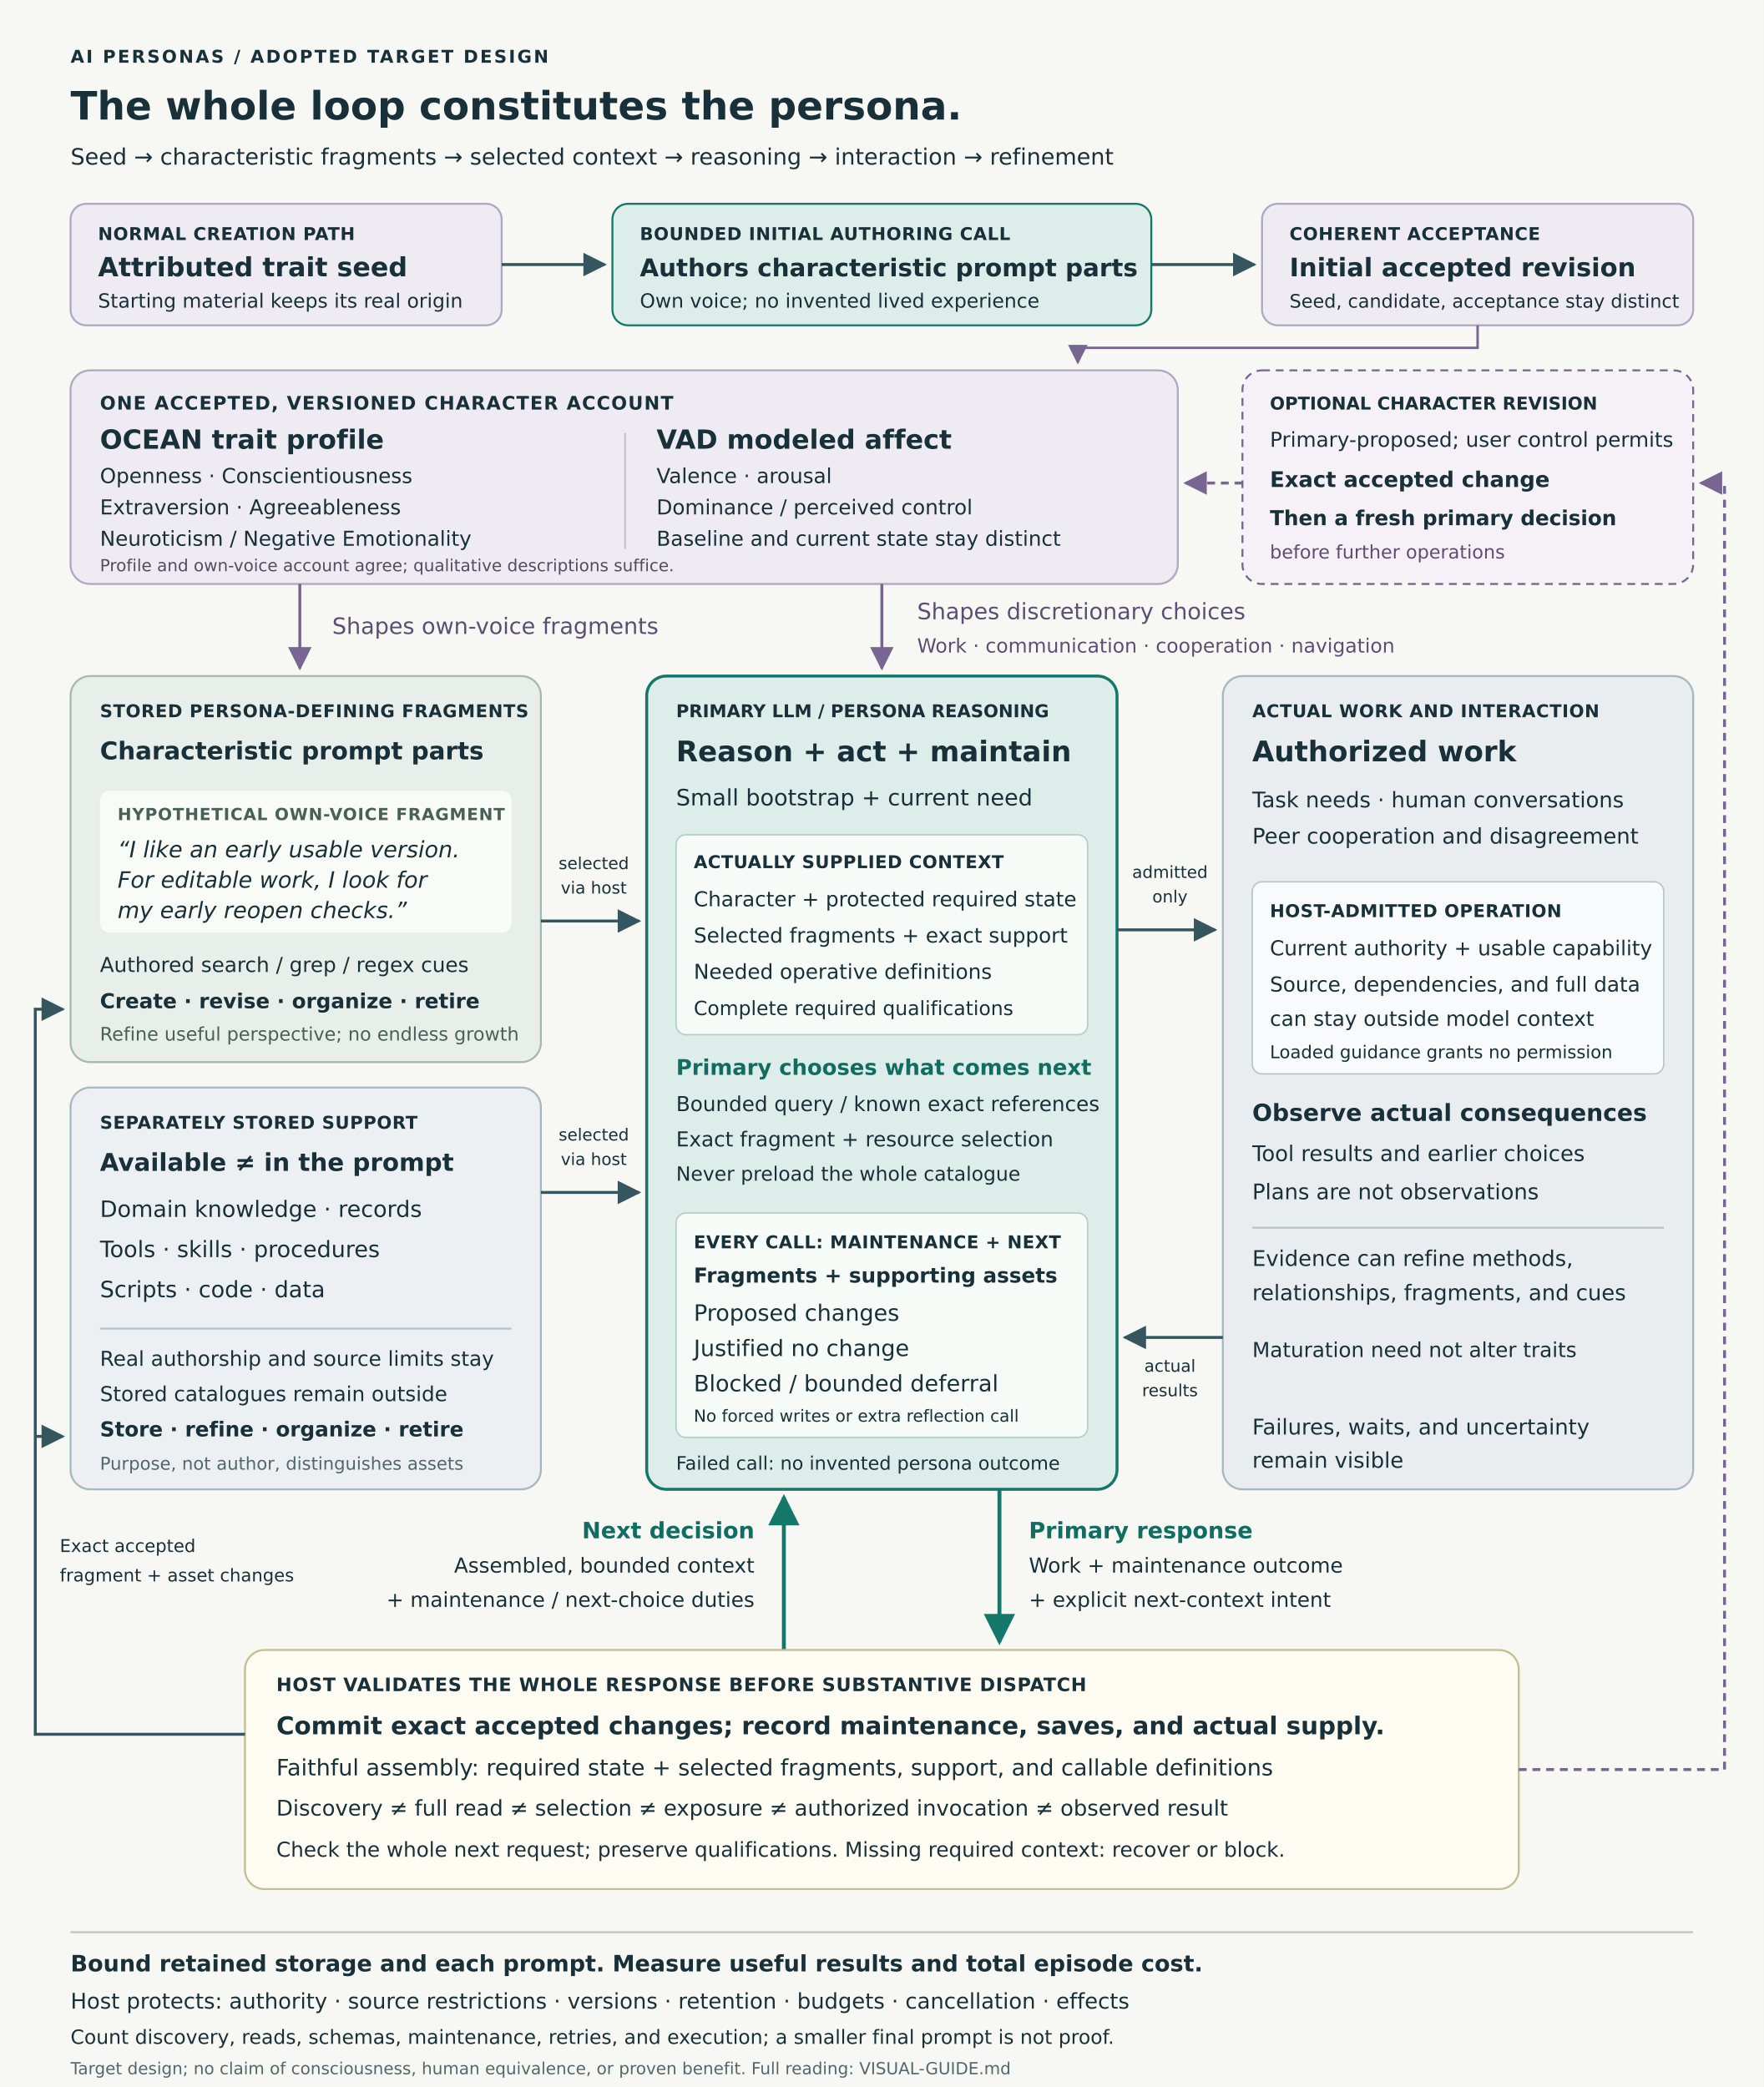
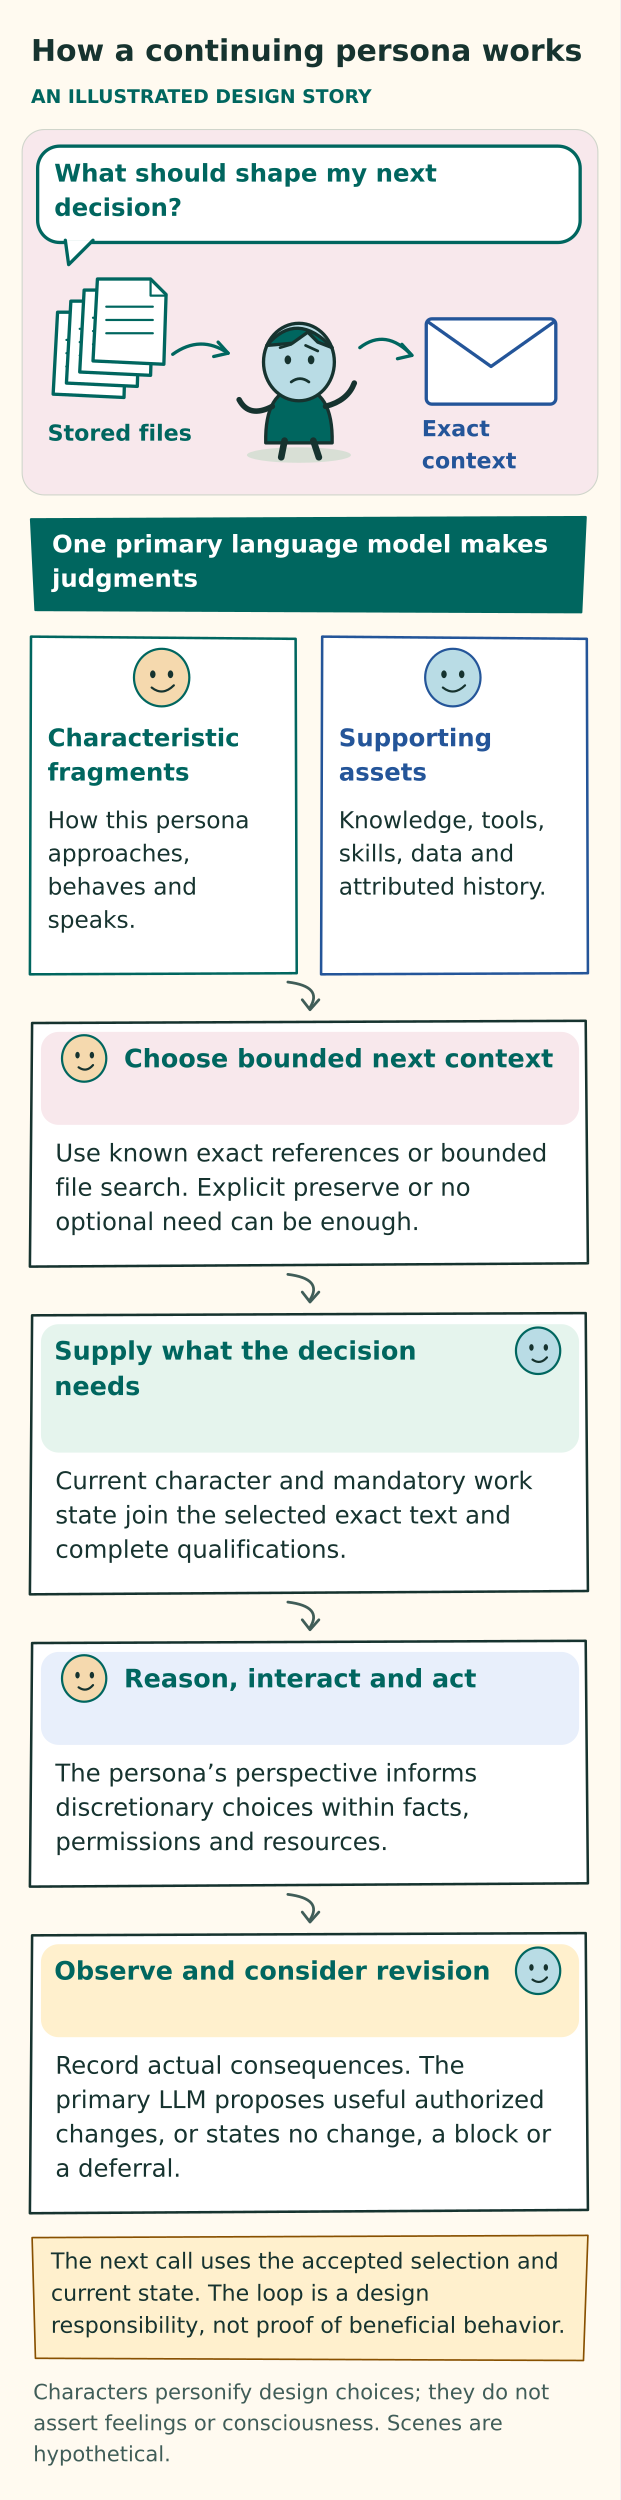
- <svg xmlns="http://www.w3.org/2000/svg" width="1800" height="2130" viewBox="0 0 1800 2130" role="img" aria-labelledby="title description">
-   <defs>
-     <marker id="arrow" viewBox="0 0 10 10" refX="9" refY="5" markerWidth="8" markerHeight="8" orient="auto-start-reverse">
-       <path d="M 0 0 L 10 5 L 0 10 z" fill="#36565f" />
-     </marker>
-     <marker id="teal-arrow" viewBox="0 0 10 10" refX="9" refY="5" markerWidth="8" markerHeight="8" orient="auto-start-reverse">
-       <path d="M 0 0 L 10 5 L 0 10 z" fill="#137769" />
-     </marker>
-     <marker id="violet-arrow" viewBox="0 0 10 10" refX="9" refY="5" markerWidth="8" markerHeight="8" orient="auto-start-reverse">
-       <path d="M 0 0 L 10 5 L 0 10 z" fill="#786591" />
-     </marker>
-   </defs>
-   <rect width="1800" height="2130" fill="#f7f8f4" />
-   <g font-family="DejaVu Sans, sans-serif" fill="#183039">
-     <text x="72" y="64" font-size="18" font-weight="700" letter-spacing="2">AI PERSONAS / ADOPTED TARGET DESIGN</text>
-     <text x="72" y="122" font-size="40" font-weight="700">The whole loop constitutes the persona.</text>
-     <text x="72" y="168" font-size="23">Seed → characteristic fragments → selected context → reasoning → interaction → refinement</text>
-     <rect x="72" y="208" width="440" height="124" rx="16" fill="#eeebf2" stroke="#b2a7c2" stroke-width="2" />
-     <text x="100" y="245" font-size="18" font-weight="700" letter-spacing="0.5">NORMAL CREATION PATH</text>
-     <text x="100" y="282" font-size="27" font-weight="700">Attributed trait seed</text>
-     <text x="100" y="314" font-size="20">Starting material keeps its real origin</text>
-     <rect x="625" y="208" width="550" height="124" rx="16" fill="#ddede9" stroke="#137769" stroke-width="2" />
-     <text x="653" y="245" font-size="18" font-weight="700" letter-spacing="0.5">BOUNDED INITIAL AUTHORING CALL</text>
-     <text x="653" y="282" font-size="25" font-weight="700">Authors characteristic prompt parts</text>
-     <text x="653" y="314" font-size="20">Own voice; no invented lived experience</text>
-     <rect x="1288" y="208" width="440" height="124" rx="16" fill="#eeebf2" stroke="#b2a7c2" stroke-width="2" />
-     <text x="1316" y="245" font-size="18" font-weight="700" letter-spacing="0.5">COHERENT ACCEPTANCE</text>
-     <text x="1316" y="282" font-size="26" font-weight="700">Initial accepted revision</text>
-     <text x="1316" y="314" font-size="19">Seed, candidate, acceptance stay distinct</text>
-     <path d="M 512 270 H 617" fill="none" stroke="#36565f" stroke-width="3" marker-end="url(#arrow)" />
-     <path d="M 1175 270 H 1280" fill="none" stroke="#36565f" stroke-width="3" marker-end="url(#arrow)" />
-     <path d="M 1508 332 V 355 H 1100 V 370" fill="none" stroke="#786591" stroke-width="2.5" marker-end="url(#violet-arrow)" />
-     <rect x="72" y="378" width="1130" height="218" rx="20" fill="#eeebf2" stroke="#b2a7c2" stroke-width="2" />
-     <text x="102" y="418" font-size="19" font-weight="700" letter-spacing="1">ONE ACCEPTED, VERSIONED CHARACTER ACCOUNT</text>
-     <text x="102" y="458" font-size="27" font-weight="700">OCEAN trait profile</text>
-     <text x="102" y="493" font-size="21">Openness · Conscientiousness</text>
-     <text x="102" y="525" font-size="21">Extraversion · Agreeableness</text>
-     <text x="102" y="557" font-size="21">Neuroticism / Negative Emotionality</text>
-     <line x1="638" y1="442" x2="638" y2="560" stroke="#c9c0d4" stroke-width="2" />
-     <text x="670" y="458" font-size="27" font-weight="700">VAD modeled affect</text>
-     <text x="670" y="493" font-size="21">Valence · arousal</text>
-     <text x="670" y="525" font-size="21">Dominance / perceived control</text>
-     <text x="670" y="557" font-size="21">Baseline and current state stay distinct</text>
-     <text x="102" y="583" font-size="17" fill="#514c61">Profile and own-voice account agree; qualitative descriptions suffice.</text>
-     <rect x="1268" y="378" width="460" height="218" rx="20" fill="#f5f1f7" stroke="#786591" stroke-width="2" stroke-dasharray="8 6" />
-     <text x="1296" y="418" font-size="18" font-weight="700">OPTIONAL CHARACTER REVISION</text>
-     <text x="1296" y="456" font-size="21">Primary-proposed; user control permits</text>
-     <text x="1296" y="497" font-size="22" font-weight="700">Exact accepted change</text>
-     <text x="1296" y="536" font-size="21" font-weight="700">Then a fresh primary decision</text>
-     <text x="1296" y="570" font-size="19" fill="#5d4d74">before further operations</text>
-     <path d="M 1268 493 H 1210" fill="none" stroke="#786591" stroke-width="3" stroke-dasharray="8 6" marker-end="url(#violet-arrow)" />
-     <path d="M 306 596 V 682" fill="none" stroke="#786591" stroke-width="3" marker-end="url(#violet-arrow)" />
-     <path d="M 900 596 V 682" fill="none" stroke="#786591" stroke-width="3" marker-end="url(#violet-arrow)" />
-     <text x="339" y="647" font-size="23" fill="#5d4d74">Shapes own-voice fragments</text>
-     <text x="936" y="632" font-size="23" fill="#5d4d74">Shapes discretionary choices</text>
-     <text x="936" y="666" font-size="20" fill="#5d4d74">Work · communication · cooperation · navigation</text>
-     <rect x="72" y="690" width="480" height="394" rx="20" fill="#e8eee9" stroke="#a5b9ac" stroke-width="2" />
-     <text x="102" y="732" font-size="18" font-weight="700" letter-spacing="0.5">STORED PERSONA-DEFINING FRAGMENTS</text>
-     <text x="102" y="775" font-size="25" font-weight="700">Characteristic prompt parts</text>
-     <rect x="102" y="807" width="420" height="145" rx="10" fill="#f9fbf7" />
-     <text x="120" y="837" font-size="17" font-weight="700" letter-spacing="0.7" fill="#476059">HYPOTHETICAL OWN-VOICE FRAGMENT</text>
-     <text x="120" y="875" font-size="23" font-style="italic">“I like an early usable version.</text>
-     <text x="120" y="906" font-size="23" font-style="italic">For editable work, I look for</text>
-     <text x="120" y="937" font-size="23" font-style="italic">my early reopen checks.”</text>
-     <text x="102" y="992" font-size="21">Authored search / grep / regex cues</text>
-     <text x="102" y="1029" font-size="21" font-weight="700">Create · revise · organize · retire</text>
-     <text x="102" y="1062" font-size="19" fill="#476059">Refine useful perspective; no endless growth</text>
-     <rect x="72" y="1110" width="480" height="410" rx="20" fill="#edf0f3" stroke="#a6b8c2" stroke-width="2" />
-     <text x="102" y="1152" font-size="18" font-weight="700" letter-spacing="0.5">SEPARATELY STORED SUPPORT</text>
-     <text x="102" y="1195" font-size="25" font-weight="700">Available ≠ in the prompt</text>
-     <text x="102" y="1242" font-size="23">Domain knowledge · records</text>
-     <text x="102" y="1283" font-size="23">Tools · skills · procedures</text>
-     <text x="102" y="1324" font-size="23">Scripts · code · data</text>
-     <line x1="102" y1="1356" x2="522" y2="1356" stroke="#b6c5cd" stroke-width="2" />
-     <text x="102" y="1394" font-size="21">Real authorship and source limits stay</text>
-     <text x="102" y="1430" font-size="21">Stored catalogues remain outside</text>
-     <text x="102" y="1466" font-size="21" font-weight="700">Store · refine · organize · retire</text>
-     <text x="102" y="1500" font-size="18" fill="#50676c">Purpose, not author, distinguishes assets</text>
-     <rect x="660" y="690" width="480" height="830" rx="20" fill="#ddede9" stroke="#137769" stroke-width="3" />
-     <text x="690" y="732" font-size="18" font-weight="700">PRIMARY LLM / PERSONA REASONING</text>
-     <text x="690" y="777" font-size="29" font-weight="700">Reason + act + maintain</text>
-     <text x="690" y="822" font-size="23">Small bootstrap + current need</text>
-     <rect x="690" y="852" width="420" height="204" rx="10" fill="#f6fbf8" stroke="#b4cfc4" stroke-width="1.5" />
-     <text x="708" y="886" font-size="18" font-weight="700" letter-spacing="0.4">ACTUALLY SUPPLIED CONTEXT</text>
-     <text x="708" y="925" font-size="21">Character + protected required state</text>
-     <text x="708" y="962" font-size="21">Selected fragments + exact support</text>
-     <text x="708" y="999" font-size="21">Needed operative definitions</text>
-     <text x="708" y="1036" font-size="20">Complete required qualifications</text>
-     <text x="690" y="1097" font-size="22" font-weight="700" fill="#116d61">Primary chooses what comes next</text>
-     <text x="690" y="1134" font-size="21">Bounded query / known exact references</text>
-     <text x="690" y="1170" font-size="21">Exact fragment + resource selection</text>
-     <text x="690" y="1205" font-size="20">Never preload the whole catalogue</text>
-     <rect x="690" y="1238" width="420" height="229" rx="10" fill="#f6fbf8" stroke="#b4cfc4" stroke-width="1.5" />
-     <text x="708" y="1274" font-size="18" font-weight="700" letter-spacing="0.4">EVERY CALL: MAINTENANCE + NEXT</text>
-     <text x="708" y="1309" font-size="21" font-weight="700">Fragments + supporting assets</text>
-     <text x="708" y="1348" font-size="23">Proposed changes</text>
-     <text x="708" y="1384" font-size="23">Justified no change</text>
-     <text x="708" y="1420" font-size="23">Blocked / bounded deferral</text>
-     <text x="708" y="1451" font-size="17">No forced writes or extra reflection call</text>
-     <text x="690" y="1500" font-size="19">Failed call: no invented persona outcome</text>
-     <rect x="1248" y="690" width="480" height="830" rx="20" fill="#e9edf0" stroke="#a6b8c2" stroke-width="2" />
-     <text x="1278" y="732" font-size="18" font-weight="700" letter-spacing="0.5">ACTUAL WORK AND INTERACTION</text>
-     <text x="1278" y="777" font-size="29" font-weight="700">Authorized work</text>
-     <text x="1278" y="824" font-size="22">Task needs · human conversations</text>
-     <text x="1278" y="861" font-size="22">Peer cooperation and disagreement</text>
-     <rect x="1278" y="900" width="420" height="196" rx="10" fill="#f8fafb" stroke="#b6c5cd" stroke-width="1.5" />
-     <text x="1296" y="936" font-size="18" font-weight="700" letter-spacing="0.4">HOST-ADMITTED OPERATION</text>
-     <text x="1296" y="975" font-size="21">Current authority + usable capability</text>
-     <text x="1296" y="1012" font-size="21">Source, dependencies, and full data</text>
-     <text x="1296" y="1047" font-size="21">can stay outside model context</text>
-     <text x="1296" y="1080" font-size="18">Loaded guidance grants no permission</text>
-     <text x="1278" y="1144" font-size="24" font-weight="700">Observe actual consequences</text>
-     <text x="1278" y="1185" font-size="22">Tool results and earlier choices</text>
-     <text x="1278" y="1224" font-size="22">Plans are not observations</text>
-     <line x1="1278" y1="1253" x2="1698" y2="1253" stroke="#b6c5cd" stroke-width="2" />
-     <text x="1278" y="1292" font-size="22">Evidence can refine methods,</text>
-     <text x="1278" y="1327" font-size="22">relationships, fragments, and cues</text>
-     <text x="1278" y="1385" font-size="21">Maturation need not alter traits</text>
-     <text x="1278" y="1464" font-size="22">Failures, waits, and uncertainty</text>
-     <text x="1278" y="1498" font-size="22">remain visible</text>
-     <path d="M 552 940 H 652" fill="none" stroke="#36565f" stroke-width="3" marker-end="url(#arrow)" />
-     <path d="M 552 1217 H 652" fill="none" stroke="#36565f" stroke-width="3" marker-end="url(#arrow)" />
-     <text x="606" y="887" text-anchor="middle" font-size="17">selected</text>
-     <text x="606" y="912" text-anchor="middle" font-size="17">via host</text>
-     <text x="606" y="1164" text-anchor="middle" font-size="17">selected</text>
-     <text x="606" y="1189" text-anchor="middle" font-size="17">via host</text>
-     <path d="M 1140 949 H 1240" fill="none" stroke="#36565f" stroke-width="3" marker-end="url(#arrow)" />
-     <text x="1194" y="896" text-anchor="middle" font-size="17">admitted</text>
-     <text x="1194" y="921" text-anchor="middle" font-size="17">only</text>
-     <path d="M 1248 1365 H 1148" fill="none" stroke="#36565f" stroke-width="3" marker-end="url(#arrow)" />
-     <text x="1194" y="1400" text-anchor="middle" font-size="17">actual</text>
-     <text x="1194" y="1425" text-anchor="middle" font-size="17">results</text>
-     <path d="M 1020 1520 V 1676" fill="none" stroke="#137769" stroke-width="4" marker-end="url(#teal-arrow)" />
-     <text x="1050" y="1570" font-size="23" font-weight="700" fill="#116d61">Primary response</text>
-     <text x="1050" y="1605" font-size="21">Work + maintenance outcome</text>
-     <text x="1050" y="1640" font-size="21">+ explicit next-context intent</text>
-     <path d="M 800 1684 V 1528" fill="none" stroke="#137769" stroke-width="4" marker-end="url(#teal-arrow)" />
-     <text x="770" y="1570" text-anchor="end" font-size="23" font-weight="700" fill="#116d61">Next decision</text>
-     <text x="770" y="1605" text-anchor="end" font-size="21">Assembled, bounded context</text>
-     <text x="770" y="1640" text-anchor="end" font-size="21">+ maintenance / next-choice duties</text>
-     <rect x="250" y="1684" width="1300" height="244" rx="20" fill="#fffdf3" stroke="#c6bd91" stroke-width="2" />
-     <text x="282" y="1726" font-size="19" font-weight="700" letter-spacing="0.6">HOST VALIDATES THE WHOLE RESPONSE BEFORE SUBSTANTIVE DISPATCH</text>
-     <text x="282" y="1770" font-size="25" font-weight="700">Commit exact accepted changes; record maintenance, saves, and actual supply.</text>
-     <text x="282" y="1812" font-size="23">Faithful assembly: required state + selected fragments, support, and callable definitions</text>
-     <text x="282" y="1853" font-size="22">Discovery ≠ full read ≠ selection ≠ exposure ≠ authorized invocation ≠ observed result</text>
-     <text x="282" y="1895" font-size="21">Check the whole next request; preserve qualifications. Missing required context: recover or block.</text>
-     <path d="M 250 1770 H 36 V 1030 H 64" fill="none" stroke="#36565f" stroke-width="3" marker-end="url(#arrow)" />
-     <path d="M 36 1466 H 64" fill="none" stroke="#36565f" stroke-width="3" marker-end="url(#arrow)" />
-     <text x="61" y="1584" font-size="18">Exact accepted</text>
-     <text x="61" y="1614" font-size="18">fragment + asset changes</text>
-     <path d="M 1550 1806 H 1760 V 493 H 1736" fill="none" stroke="#786591" stroke-width="3" stroke-dasharray="8 6" marker-end="url(#violet-arrow)" />
-     <line x1="72" y1="1972" x2="1728" y2="1972" stroke="#bac7c8" stroke-width="2" />
-     <text x="72" y="2012" font-size="23" font-weight="700">Bound retained storage and each prompt. Measure useful results and total episode cost.</text>
-     <text x="72" y="2050" font-size="22">Host protects: authority · source restrictions · versions · retention · budgets · cancellation · effects</text>
-     <text x="72" y="2086" font-size="20">Count discovery, reads, schemas, maintenance, retries, and execution; a smaller final prompt is not proof.</text>
-     <text x="72" y="2117" font-size="17" fill="#50676c">Target design; no claim of consciousness, human equivalence, or proven benefit. Full reading: VISUAL-GUIDE.md</text>
+ <svg xmlns="http://www.w3.org/2000/svg" width="560" height="2258" viewBox="0 0 560 2258" role="img" aria-labelledby="title description">
+   <rect width="560" height="2258" fill="#fffaf0" />
+   <g font-family="DejaVu Sans, Arial, sans-serif">
+     <text x="28" y="55" font-size="27" fill="#16332f" font-weight="700">
+       <tspan x="28" dy="0">How a continuing persona works</tspan>
+     </text>
+     <text x="28" y="93" font-size="17" fill="#00665f" font-weight="700">
+       <tspan x="28" dy="0">AN ILLUSTRATED DESIGN STORY</tspan>
+     </text>
+     <rect x="20" y="117" width="520" height="330" rx="20" fill="#f8e8ec" stroke="#d0d5cb" stroke-width="1" />
+     <rect x="34" y="132" width="490" height="87" rx="20" fill="#ffffff" stroke="#00665f" stroke-width="3" />
+     <path d="M59 217 L62 239 L84 217" stroke="#00665f" stroke-width="3" fill="#ffffff" stroke-linecap="round" stroke-linejoin="round" />
+     <text x="49" y="164" font-size="22" fill="#00665f" font-weight="700">
+       <tspan x="49" dy="0">What should shape my next</tspan>
+       <tspan x="49" dy="31">decision?</tspan>
+     </text>
+     <path d="M52 282 L100 282 L114 296 L112 359 L48 356 Z" stroke="#00665f" stroke-width="3" fill="#ffffff" stroke-linecap="round" stroke-linejoin="round" />
+     <path d="M100 282 V297 H114" stroke="#00665f" stroke-width="2" fill="none" stroke-linecap="round" stroke-linejoin="round" />
+     <path d="M60 307 H102" stroke="#00665f" stroke-width="2" fill="none" stroke-linecap="round" stroke-linejoin="round" />
+     <path d="M60 319 H102" stroke="#00665f" stroke-width="2" fill="none" stroke-linecap="round" stroke-linejoin="round" />
+     <path d="M60 331 H102" stroke="#00665f" stroke-width="2" fill="none" stroke-linecap="round" stroke-linejoin="round" />
+     <path d="M64 272 L112 272 L126 286 L124 349 L60 346 Z" stroke="#00665f" stroke-width="3" fill="#ffffff" stroke-linecap="round" stroke-linejoin="round" />
+     <path d="M112 272 V287 H126" stroke="#00665f" stroke-width="2" fill="none" stroke-linecap="round" stroke-linejoin="round" />
+     <path d="M72 297 H114" stroke="#00665f" stroke-width="2" fill="none" stroke-linecap="round" stroke-linejoin="round" />
+     <path d="M72 309 H114" stroke="#00665f" stroke-width="2" fill="none" stroke-linecap="round" stroke-linejoin="round" />
+     <path d="M72 321 H114" stroke="#00665f" stroke-width="2" fill="none" stroke-linecap="round" stroke-linejoin="round" />
+     <path d="M76 262 L124 262 L138 276 L136 339 L72 336 Z" stroke="#00665f" stroke-width="3" fill="#ffffff" stroke-linecap="round" stroke-linejoin="round" />
+     <path d="M124 262 V277 H138" stroke="#00665f" stroke-width="2" fill="none" stroke-linecap="round" stroke-linejoin="round" />
+     <path d="M84 287 H126" stroke="#00665f" stroke-width="2" fill="none" stroke-linecap="round" stroke-linejoin="round" />
+     <path d="M84 299 H126" stroke="#00665f" stroke-width="2" fill="none" stroke-linecap="round" stroke-linejoin="round" />
+     <path d="M84 311 H126" stroke="#00665f" stroke-width="2" fill="none" stroke-linecap="round" stroke-linejoin="round" />
+     <path d="M88 252 L136 252 L150 266 L148 329 L84 326 Z" stroke="#00665f" stroke-width="3" fill="#ffffff" stroke-linecap="round" stroke-linejoin="round" />
+     <path d="M136 252 V267 H150" stroke="#00665f" stroke-width="2" fill="none" stroke-linecap="round" stroke-linejoin="round" />
+     <path d="M96 277 H138" stroke="#00665f" stroke-width="2" fill="none" stroke-linecap="round" stroke-linejoin="round" />
+     <path d="M96 289 H138" stroke="#00665f" stroke-width="2" fill="none" stroke-linecap="round" stroke-linejoin="round" />
+     <path d="M96 301 H138" stroke="#00665f" stroke-width="2" fill="none" stroke-linecap="round" stroke-linejoin="round" />
+     <text x="43" y="398" font-size="20" fill="#00665f" font-weight="700">
+       <tspan x="43" dy="0">Stored files</tspan>
+     </text>
+     <g transform="translate(270 337) scale(1)">
+       <ellipse cx="0" cy="74" rx="47" ry="7" fill="#d8dfd5" stroke="none" stroke-width="3" />
+       <path d="M-30 63 Q-31 15 0 13 Q31 15 30 63 Z" stroke="#16332f" stroke-width="3" fill="#00665f" stroke-linecap="round" stroke-linejoin="round" />
+       <path d="M-13 61 L-16 76 M13 61 L18 76" stroke="#16332f" stroke-width="6" fill="none" stroke-linecap="round" stroke-linejoin="round" />
+       <path d="M-24 30 Q-45 41 -54 24 M24 30 Q44 25 50 9" stroke="#16332f" stroke-width="5" fill="none" stroke-linecap="round" stroke-linejoin="round" />
+       <ellipse cx="0" cy="-10" rx="32" ry="35" fill="#b9dce5" stroke="#16332f" stroke-width="3" />
+       <path d="M-29 -25 Q-2 -57 30 -23 L17 -28 L8 -37 L-6 -27 Z" stroke="#16332f" stroke-width="3" fill="#00665f" stroke-linecap="round" stroke-linejoin="round" />
+       <ellipse cx="-10" cy="-12" rx="3" ry="4" fill="#16332f" stroke="none" stroke-width="3" />
+       <ellipse cx="11" cy="-12" rx="3" ry="4" fill="#16332f" stroke="none" stroke-width="3" />
+       <path d="M-17 -23 L-7 -26 M6 -25 L17 -20" stroke="#16332f" stroke-width="2.5" fill="none" stroke-linecap="round" stroke-linejoin="round" />
+       <path d="M-7 8 Q1 2 9 8" stroke="#16332f" stroke-width="2.5" fill="none" stroke-linecap="round" stroke-linejoin="round" />
+     </g>
+     <rect x="385" y="288" width="117" height="77" rx="5" fill="#ffffff" stroke="#245599" stroke-width="3" />
+     <path d="M387 291 L443.5 331 L500 291" stroke="#245599" stroke-width="3" fill="none" stroke-linecap="round" stroke-linejoin="round" />
+     <text x="381" y="394" font-size="20" fill="#245599" font-weight="700">
+       <tspan x="381" dy="0">Exact</tspan>
+       <tspan x="381" dy="29">context</tspan>
+     </text>
+     <path d="M156 320 Q181.0 302 206 319" stroke="#00665f" stroke-width="3" fill="none" stroke-linecap="round" stroke-linejoin="round" />
+     <path d="M197 309 L206 319 L193 322" stroke="#00665f" stroke-width="3" fill="none" stroke-linecap="round" stroke-linejoin="round" />
+     <path d="M325 314 Q348.5 296 372 321" stroke="#00665f" stroke-width="3" fill="none" stroke-linecap="round" stroke-linejoin="round" />
+     <path d="M363 311 L372 321 L359 324" stroke="#00665f" stroke-width="3" fill="none" stroke-linecap="round" stroke-linejoin="round" />
+     <path d="M28 469 L529 467 L525 553 L32 551 Z" stroke="#00665f" stroke-width="2" fill="#00665f" stroke-linecap="round" stroke-linejoin="round" />
+     <text x="47" y="499" font-size="22" fill="#ffffff" font-weight="700">
+       <tspan x="47" dy="0">One primary language model makes</tspan>
+       <tspan x="47" dy="31">judgments</tspan>
+     </text>
+     <path d="M28 575 l239 2 l1 302 l-241 1 Z" stroke="#00665f" stroke-width="2.3" fill="#ffffff" stroke-linecap="round" stroke-linejoin="round" />
+     <ellipse cx="146" cy="612" rx="25" ry="26" fill="#f5d9ae" stroke="#00665f" stroke-width="2" />
+     <ellipse cx="138" cy="609" rx="2.5" ry="3.5" fill="#16332f" stroke="none" stroke-width="3" />
+     <ellipse cx="154" cy="609" rx="2.5" ry="3.5" fill="#16332f" stroke="none" stroke-width="3" />
+     <path d="M137 621 q10 8 20 -2" stroke="#16332f" stroke-width="2" fill="none" stroke-linecap="round" stroke-linejoin="round" />
+     <text x="43" y="674" font-size="22" fill="#00665f" font-weight="700">
+       <tspan x="43" dy="0">Characteristic</tspan>
+       <tspan x="43" dy="31">fragments</tspan>
+     </text>
+     <text x="43" y="748" font-size="21" fill="#16332f">
+       <tspan x="43" dy="0">How this persona</tspan>
+       <tspan x="43" dy="30">approaches,</tspan>
+       <tspan x="43" dy="30">behaves and</tspan>
+       <tspan x="43" dy="30">speaks.</tspan>
+     </text>
+     <path d="M291 575 l239 2 l1 302 l-241 1 Z" stroke="#245599" stroke-width="2.3" fill="#ffffff" stroke-linecap="round" stroke-linejoin="round" />
+     <ellipse cx="409" cy="612" rx="25" ry="26" fill="#b9dce5" stroke="#245599" stroke-width="2" />
+     <ellipse cx="401" cy="609" rx="2.5" ry="3.5" fill="#16332f" stroke="none" stroke-width="3" />
+     <ellipse cx="417" cy="609" rx="2.5" ry="3.5" fill="#16332f" stroke="none" stroke-width="3" />
+     <path d="M400 621 q10 8 20 -2" stroke="#16332f" stroke-width="2" fill="none" stroke-linecap="round" stroke-linejoin="round" />
+     <text x="306" y="674" font-size="22" fill="#245599" font-weight="700">
+       <tspan x="306" dy="0">Supporting</tspan>
+       <tspan x="306" dy="31">assets</tspan>
+     </text>
+     <text x="306" y="748" font-size="21" fill="#16332f">
+       <tspan x="306" dy="0">Knowledge, tools,</tspan>
+       <tspan x="306" dy="30">skills, data and</tspan>
+       <tspan x="306" dy="30">attributed history.</tspan>
+     </text>
+     <path d="M260 887 Q292 891 280 910" stroke="#405d58" stroke-width="2.5" fill="none" stroke-linecap="round" stroke-linejoin="round" />
+     <path d="M273 903 L280 912 L288 903" stroke="#405d58" stroke-width="2.5" fill="none" stroke-linecap="round" stroke-linejoin="round" />
+     <path d="M29 924 L529 922 L531 1141 L27 1144 Z" stroke="#16332f" stroke-width="2.3" fill="#ffffff" stroke-linecap="round" stroke-linejoin="round" />
+     <rect x="37" y="932" width="486" height="84" rx="16" fill="#f8e8ec" stroke="none" stroke-width="0" />
+     <ellipse cx="76" cy="956" rx="20" ry="21" fill="#f5d9ae" stroke="#00665f" stroke-width="2" />
+     <ellipse cx="70" cy="953" rx="2" ry="3" fill="#16332f" stroke="none" stroke-width="3" />
+     <ellipse cx="83" cy="953" rx="2" ry="3" fill="#16332f" stroke="none" stroke-width="3" />
+     <path d="M71 964 q7 5 13 -2" stroke="#16332f" stroke-width="2" fill="none" stroke-linecap="round" stroke-linejoin="round" />
+     <text x="112" y="964" font-size="23" fill="#00665f" font-weight="700">
+       <tspan x="112" dy="0">Choose bounded next context</tspan>
+     </text>
+     <text x="50" y="1049" font-size="22" fill="#16332f">
+       <tspan x="50" dy="0">Use known exact references or bounded</tspan>
+       <tspan x="50" dy="31">file search. Explicit preserve or no</tspan>
+       <tspan x="50" dy="31">optional need can be enough.</tspan>
+     </text>
+     <path d="M260 1151 Q292 1155 280 1174" stroke="#405d58" stroke-width="2.5" fill="none" stroke-linecap="round" stroke-linejoin="round" />
+     <path d="M273 1167 L280 1176 L288 1167" stroke="#405d58" stroke-width="2.5" fill="none" stroke-linecap="round" stroke-linejoin="round" />
+     <path d="M29 1188 L529 1186 L531 1437 L27 1440 Z" stroke="#16332f" stroke-width="2.3" fill="#ffffff" stroke-linecap="round" stroke-linejoin="round" />
+     <rect x="37" y="1196" width="486" height="116" rx="16" fill="#e5f4ed" stroke="none" stroke-width="0" />
+     <ellipse cx="486" cy="1220" rx="20" ry="21" fill="#b9dce5" stroke="#00665f" stroke-width="2" />
+     <ellipse cx="480" cy="1217" rx="2" ry="3" fill="#16332f" stroke="none" stroke-width="3" />
+     <ellipse cx="493" cy="1217" rx="2" ry="3" fill="#16332f" stroke="none" stroke-width="3" />
+     <path d="M481 1228 q7 5 13 -2" stroke="#16332f" stroke-width="2" fill="none" stroke-linecap="round" stroke-linejoin="round" />
+     <text x="49" y="1228" font-size="23" fill="#00665f" font-weight="700">
+       <tspan x="49" dy="0">Supply what the decision</tspan>
+       <tspan x="49" dy="32">needs</tspan>
+     </text>
+     <text x="50" y="1345" font-size="22" fill="#16332f">
+       <tspan x="50" dy="0">Current character and mandatory work</tspan>
+       <tspan x="50" dy="31">state join the selected exact text and</tspan>
+       <tspan x="50" dy="31">complete qualifications.</tspan>
+     </text>
+     <path d="M260 1447 Q292 1451 280 1470" stroke="#405d58" stroke-width="2.5" fill="none" stroke-linecap="round" stroke-linejoin="round" />
+     <path d="M273 1463 L280 1472 L288 1463" stroke="#405d58" stroke-width="2.5" fill="none" stroke-linecap="round" stroke-linejoin="round" />
+     <path d="M29 1484 L529 1482 L531 1701 L27 1704 Z" stroke="#16332f" stroke-width="2.3" fill="#ffffff" stroke-linecap="round" stroke-linejoin="round" />
+     <rect x="37" y="1492" width="486" height="84" rx="16" fill="#e8effb" stroke="none" stroke-width="0" />
+     <ellipse cx="76" cy="1516" rx="20" ry="21" fill="#f5d9ae" stroke="#00665f" stroke-width="2" />
+     <ellipse cx="70" cy="1513" rx="2" ry="3" fill="#16332f" stroke="none" stroke-width="3" />
+     <ellipse cx="83" cy="1513" rx="2" ry="3" fill="#16332f" stroke="none" stroke-width="3" />
+     <path d="M71 1524 q7 5 13 -2" stroke="#16332f" stroke-width="2" fill="none" stroke-linecap="round" stroke-linejoin="round" />
+     <text x="112" y="1524" font-size="23" fill="#00665f" font-weight="700">
+       <tspan x="112" dy="0">Reason, interact and act</tspan>
+     </text>
+     <text x="50" y="1609" font-size="22" fill="#16332f">
+       <tspan x="50" dy="0">The persona’s perspective informs</tspan>
+       <tspan x="50" dy="31">discretionary choices within facts,</tspan>
+       <tspan x="50" dy="31">permissions and resources.</tspan>
+     </text>
+     <path d="M260 1711 Q292 1715 280 1734" stroke="#405d58" stroke-width="2.5" fill="none" stroke-linecap="round" stroke-linejoin="round" />
+     <path d="M273 1727 L280 1736 L288 1727" stroke="#405d58" stroke-width="2.5" fill="none" stroke-linecap="round" stroke-linejoin="round" />
+     <path d="M29 1748 L529 1746 L531 1996 L27 1999 Z" stroke="#16332f" stroke-width="2.3" fill="#ffffff" stroke-linecap="round" stroke-linejoin="round" />
+     <rect x="37" y="1756" width="486" height="84" rx="16" fill="#fff0cd" stroke="none" stroke-width="0" />
+     <ellipse cx="486" cy="1780" rx="20" ry="21" fill="#b9dce5" stroke="#00665f" stroke-width="2" />
+     <ellipse cx="480" cy="1777" rx="2" ry="3" fill="#16332f" stroke="none" stroke-width="3" />
+     <ellipse cx="493" cy="1777" rx="2" ry="3" fill="#16332f" stroke="none" stroke-width="3" />
+     <path d="M481 1788 q7 5 13 -2" stroke="#16332f" stroke-width="2" fill="none" stroke-linecap="round" stroke-linejoin="round" />
+     <text x="49" y="1788" font-size="23" fill="#00665f" font-weight="700">
+       <tspan x="49" dy="0">Observe and consider revision</tspan>
+     </text>
+     <text x="50" y="1873" font-size="22" fill="#16332f">
+       <tspan x="50" dy="0">Record actual consequences. The</tspan>
+       <tspan x="50" dy="31">primary LLM proposes useful authorized</tspan>
+       <tspan x="50" dy="31">changes, or states no change, a block or</tspan>
+       <tspan x="50" dy="31">a deferral.</tspan>
+     </text>
+     <path d="M29 2021 L531 2019 L527 2132 L32 2130 Z" stroke="#885000" stroke-width="1.5" fill="#fff0cd" stroke-linecap="round" stroke-linejoin="round" />
+     <text x="46" y="2049" font-size="20" fill="#16332f">
+       <tspan x="46" dy="0">The next call uses the accepted selection and</tspan>
+       <tspan x="46" dy="29">current state. The loop is a design</tspan>
+       <tspan x="46" dy="29">responsibility, not proof of beneficial behavior.</tspan>
+     </text>
+     <text x="30" y="2167" font-size="19" fill="#405d58">
+       <tspan x="30" dy="0">Characters personify design choices; they do not</tspan>
+       <tspan x="30" dy="28">assert feelings or consciousness. Scenes are</tspan>
+       <tspan x="30" dy="28">hypothetical.</tspan>
+     </text>
  </g>
</svg>
